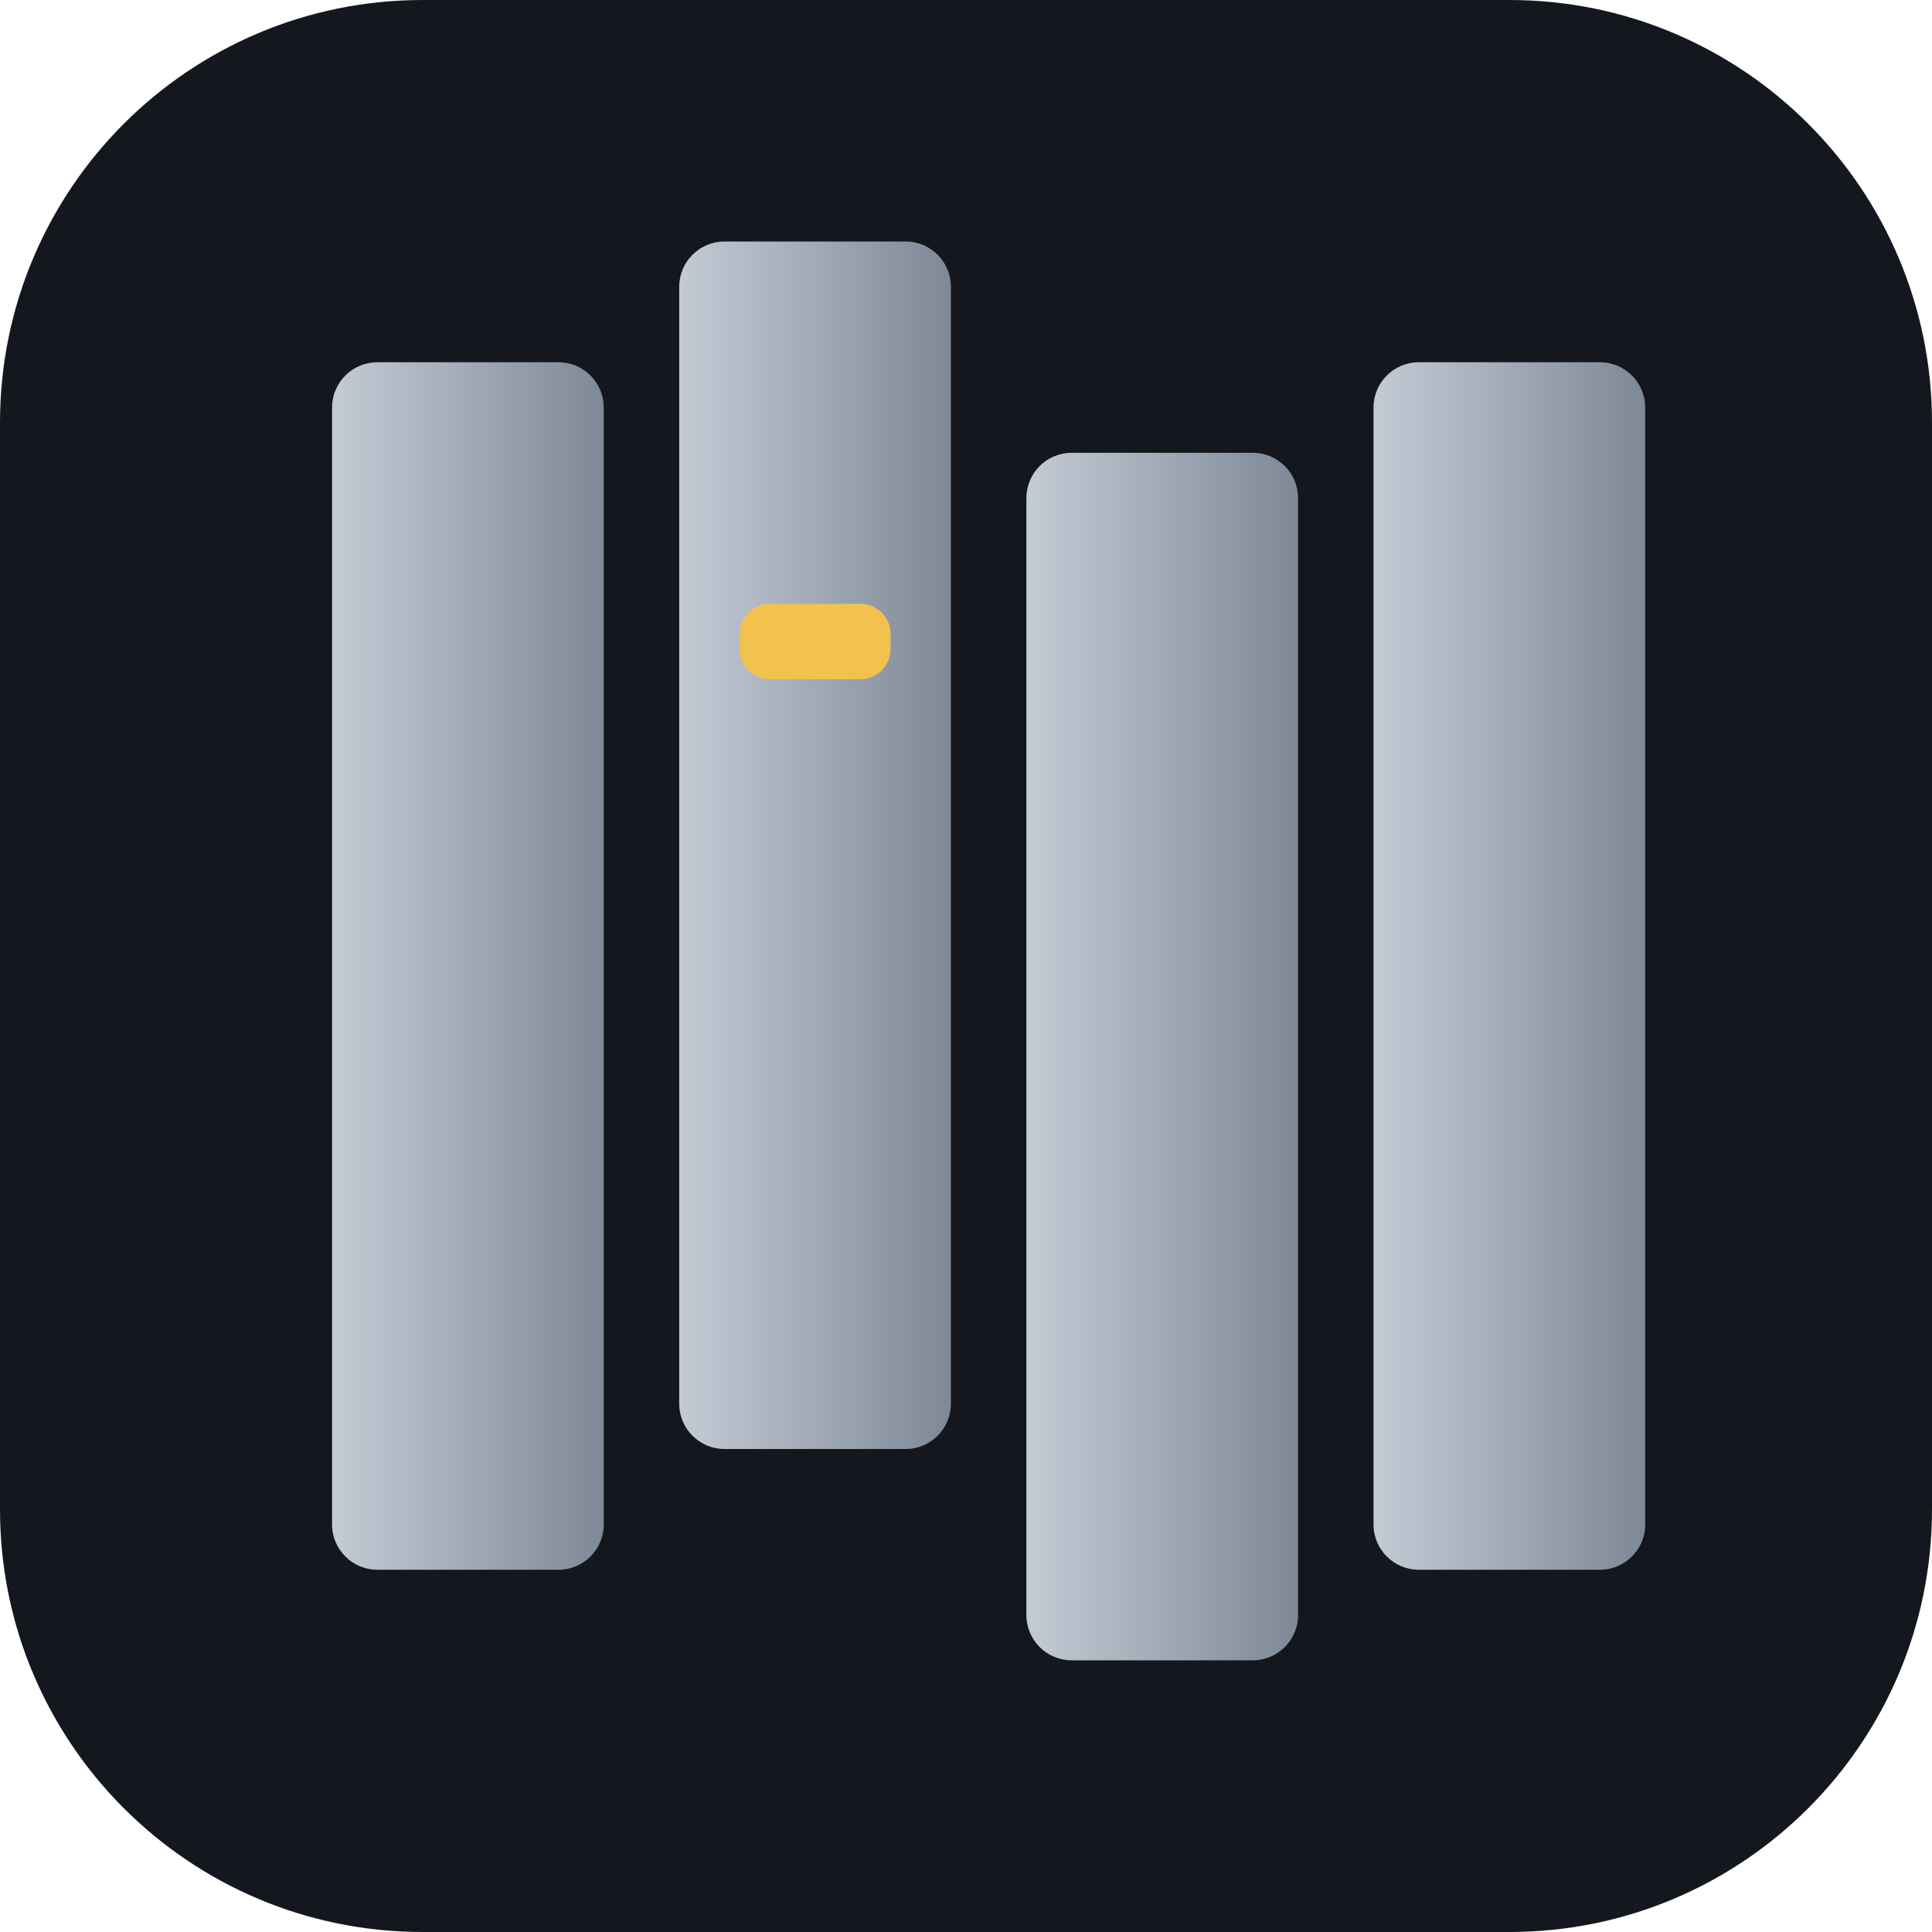
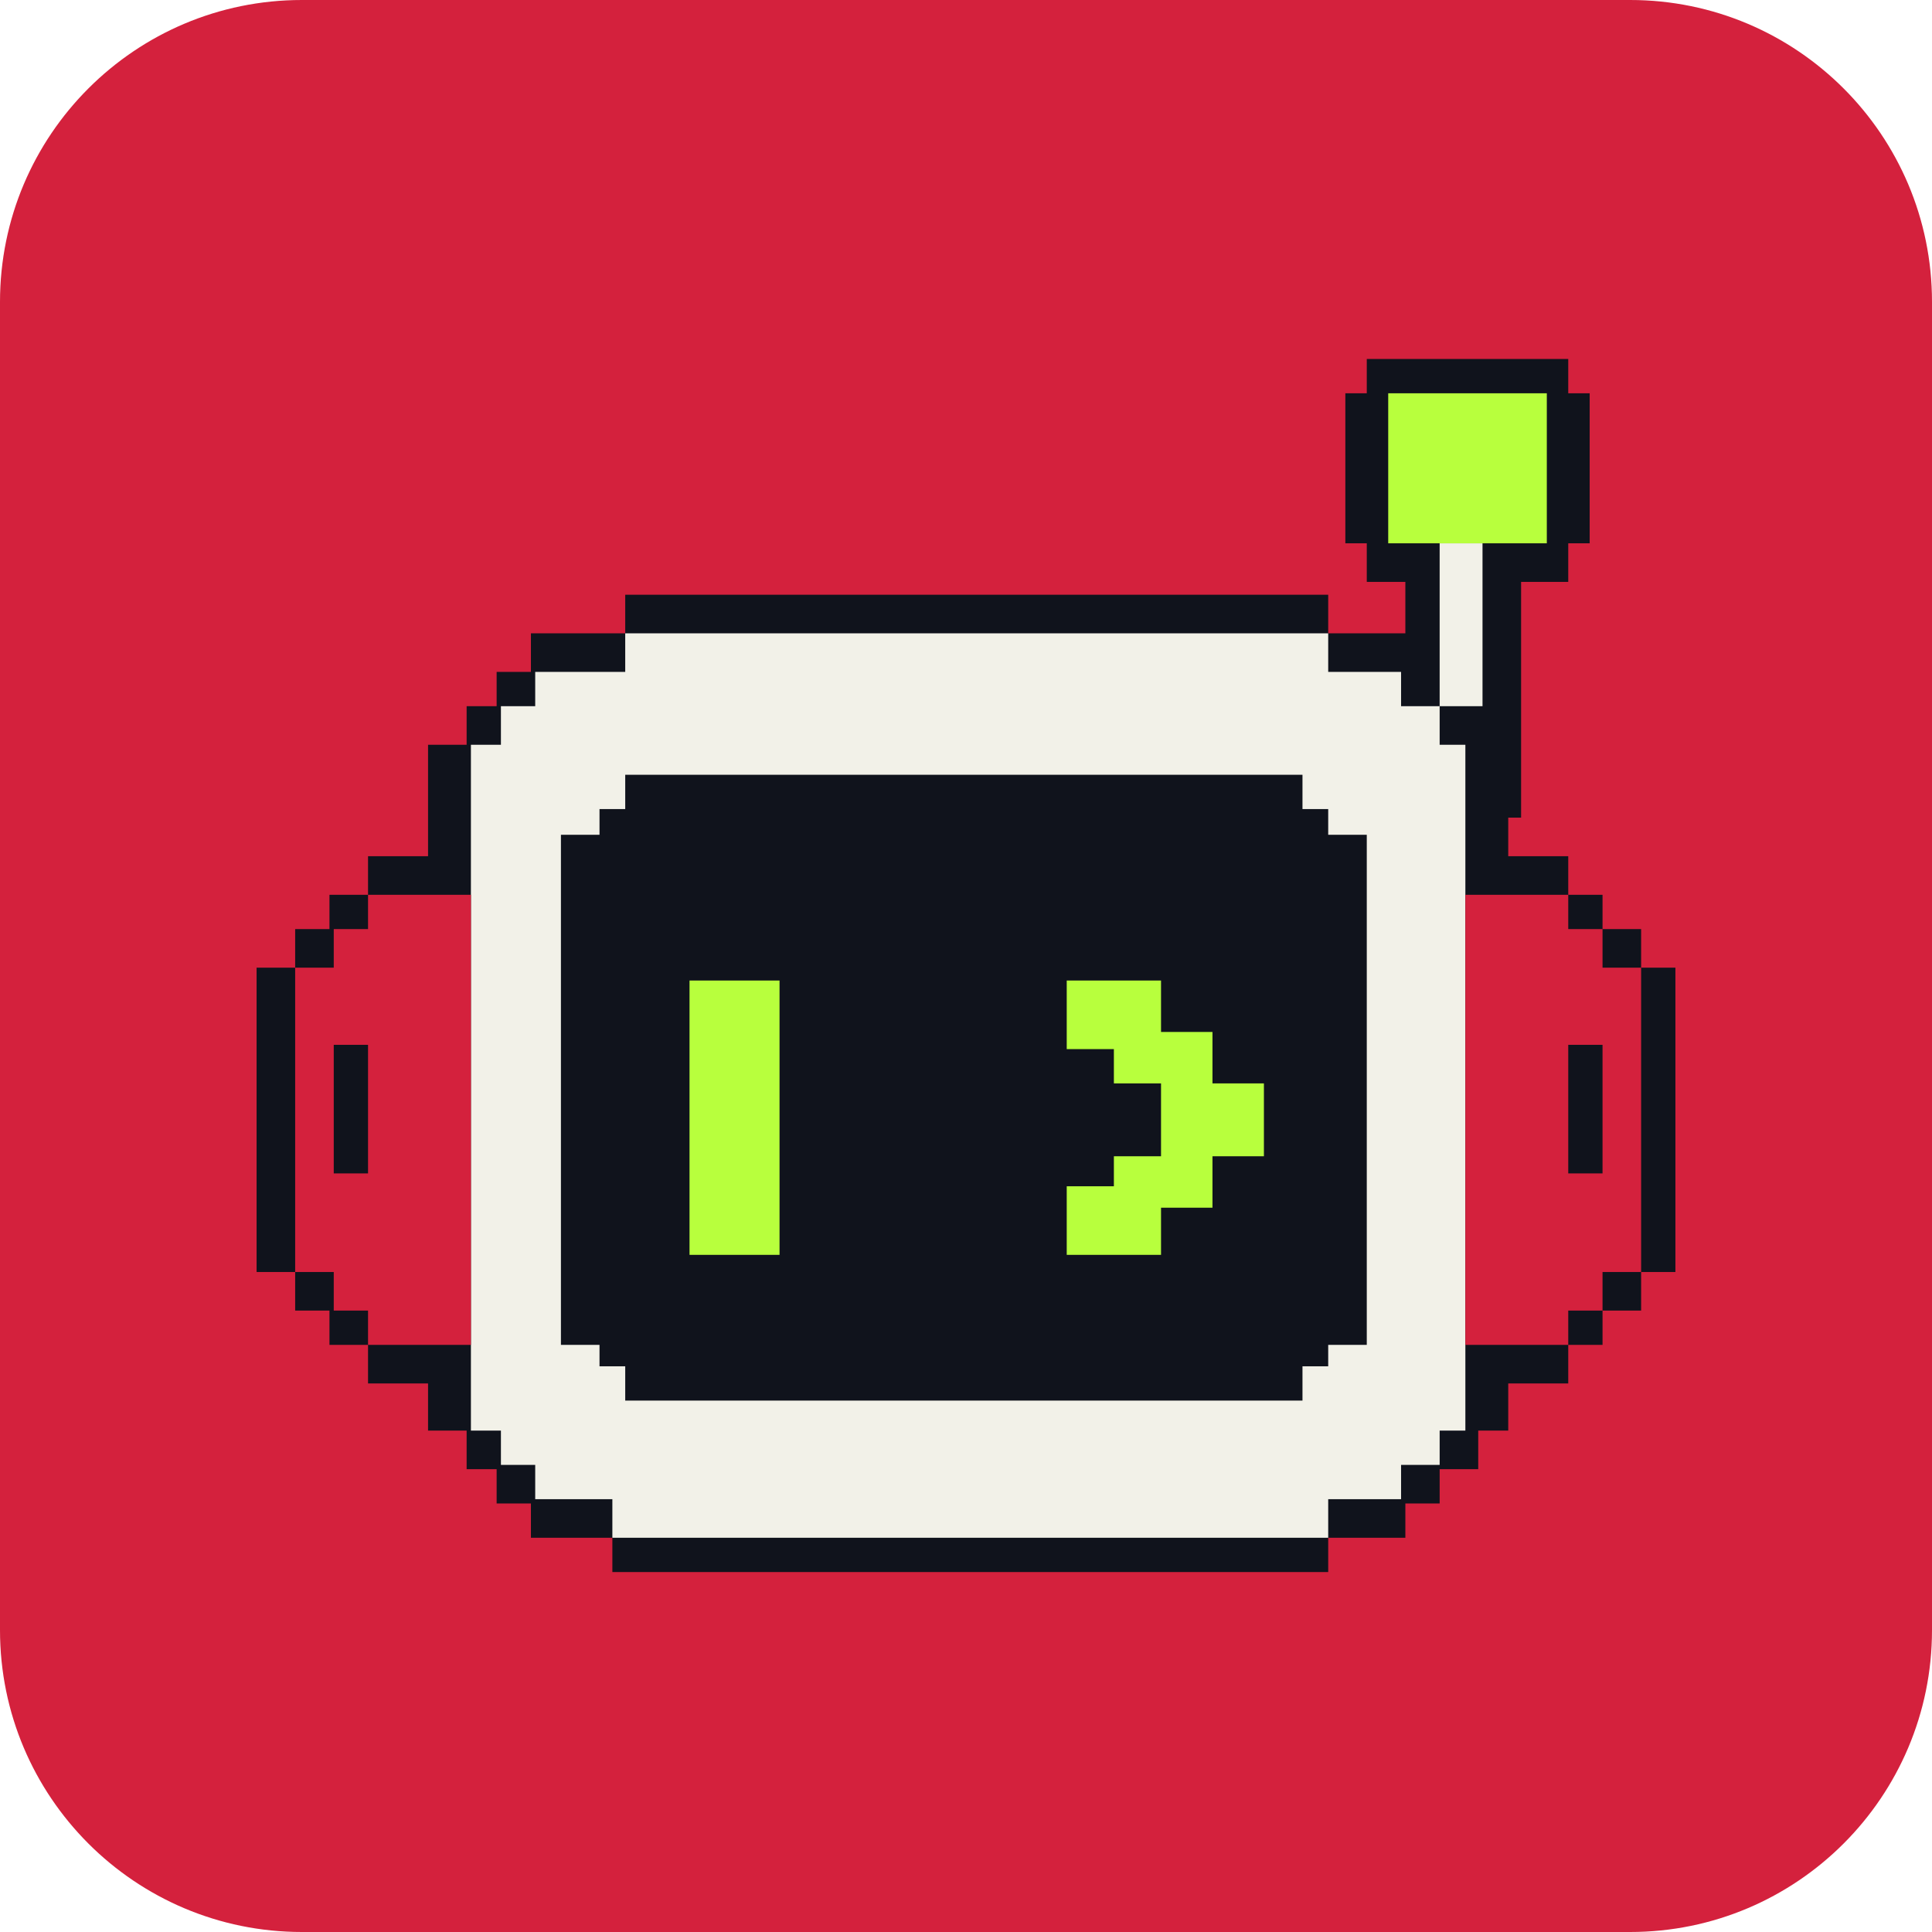
- <svg xmlns="http://www.w3.org/2000/svg" viewBox="0 0 64 64">
-   <defs>
-     <linearGradient id="m" x1="0" x2="1">
-       <stop offset="0" stop-color="#C3CBD5" />
-       <stop offset="1" stop-color="#7E8896" />
-     </linearGradient>
-   </defs>
-   <rect width="64" height="64" rx="14" fill="#14181E" />
-   <rect x="11" y="12" width="9" height="40" rx="1.5" fill="url(#m)" />
-   <rect x="22.5" y="8" width="9" height="40" rx="1.5" fill="url(#m)" />
-   <rect x="34" y="15" width="9" height="40" rx="1.5" fill="url(#m)" />
-   <rect x="45.5" y="12" width="9" height="40" rx="1.5" fill="url(#m)" />
-   <rect x="24.5" y="20" width="5" height="2.5" rx="1" fill="#F2C14E" />
+ <svg xmlns="http://www.w3.org/2000/svg" width="512" height="512" viewBox="0 0 512 512" role="img" aria-labelledby="title desc">
+   <rect width="512" height="512" rx="80" fill="#D4213D" />
+   <g transform="translate(68 94) scale(1.135952 1.135952)">
+     <path id="outline" fill="#10131C" fill-rule="evenodd" d="M259 1H306V9H311V44H306V53H295V108H292V117H306V126H314V134H323V143H331V214H323V223H314V231H306V240H292V251H285V260H276V268H268V276H250V284H83V276H64V268H56V260H49V251H40V240H26V231H17V223H9V214H0V143H9V134H17V126H26V117H40V91H49V82H56V74H64V65H86V56H250V65H268V53H259V44H254V9H259Z" />
+     <path id="ivory-shell" fill="#F2F1E8" fill-rule="evenodd" d="M276 44H286V82H276ZM86 65H250V74H267V82H276V91H282V251H276V259H267V267H250V276H83V267H65V259H57V251H50V91H57V82H65V74H86ZM86 98V106H80V112H71V231H80V236H86V244H244V236H250V231H259V112H250V106H244V98Z" />
+     <path id="crimson-modules" fill="#D4213D" fill-rule="evenodd" d="M26 126H50V231H26V223H18V214H9V143H18V134H26ZM282 126H306V134H314V143H323V214H314V223H306V231H282ZM306 161V191H314V161ZM18 161V191H26V161Z" />
+     <path id="lime-eyes-and-antenna" fill="#B8FF3D" fill-rule="evenodd" d="M264 9H301V44H264ZM101 146H122V210H101ZM189 146H211V158H223V170H235V187H223V199H211V210H189V194H200V187H211V170H200V162H189Z" />
+   </g>
</svg>
